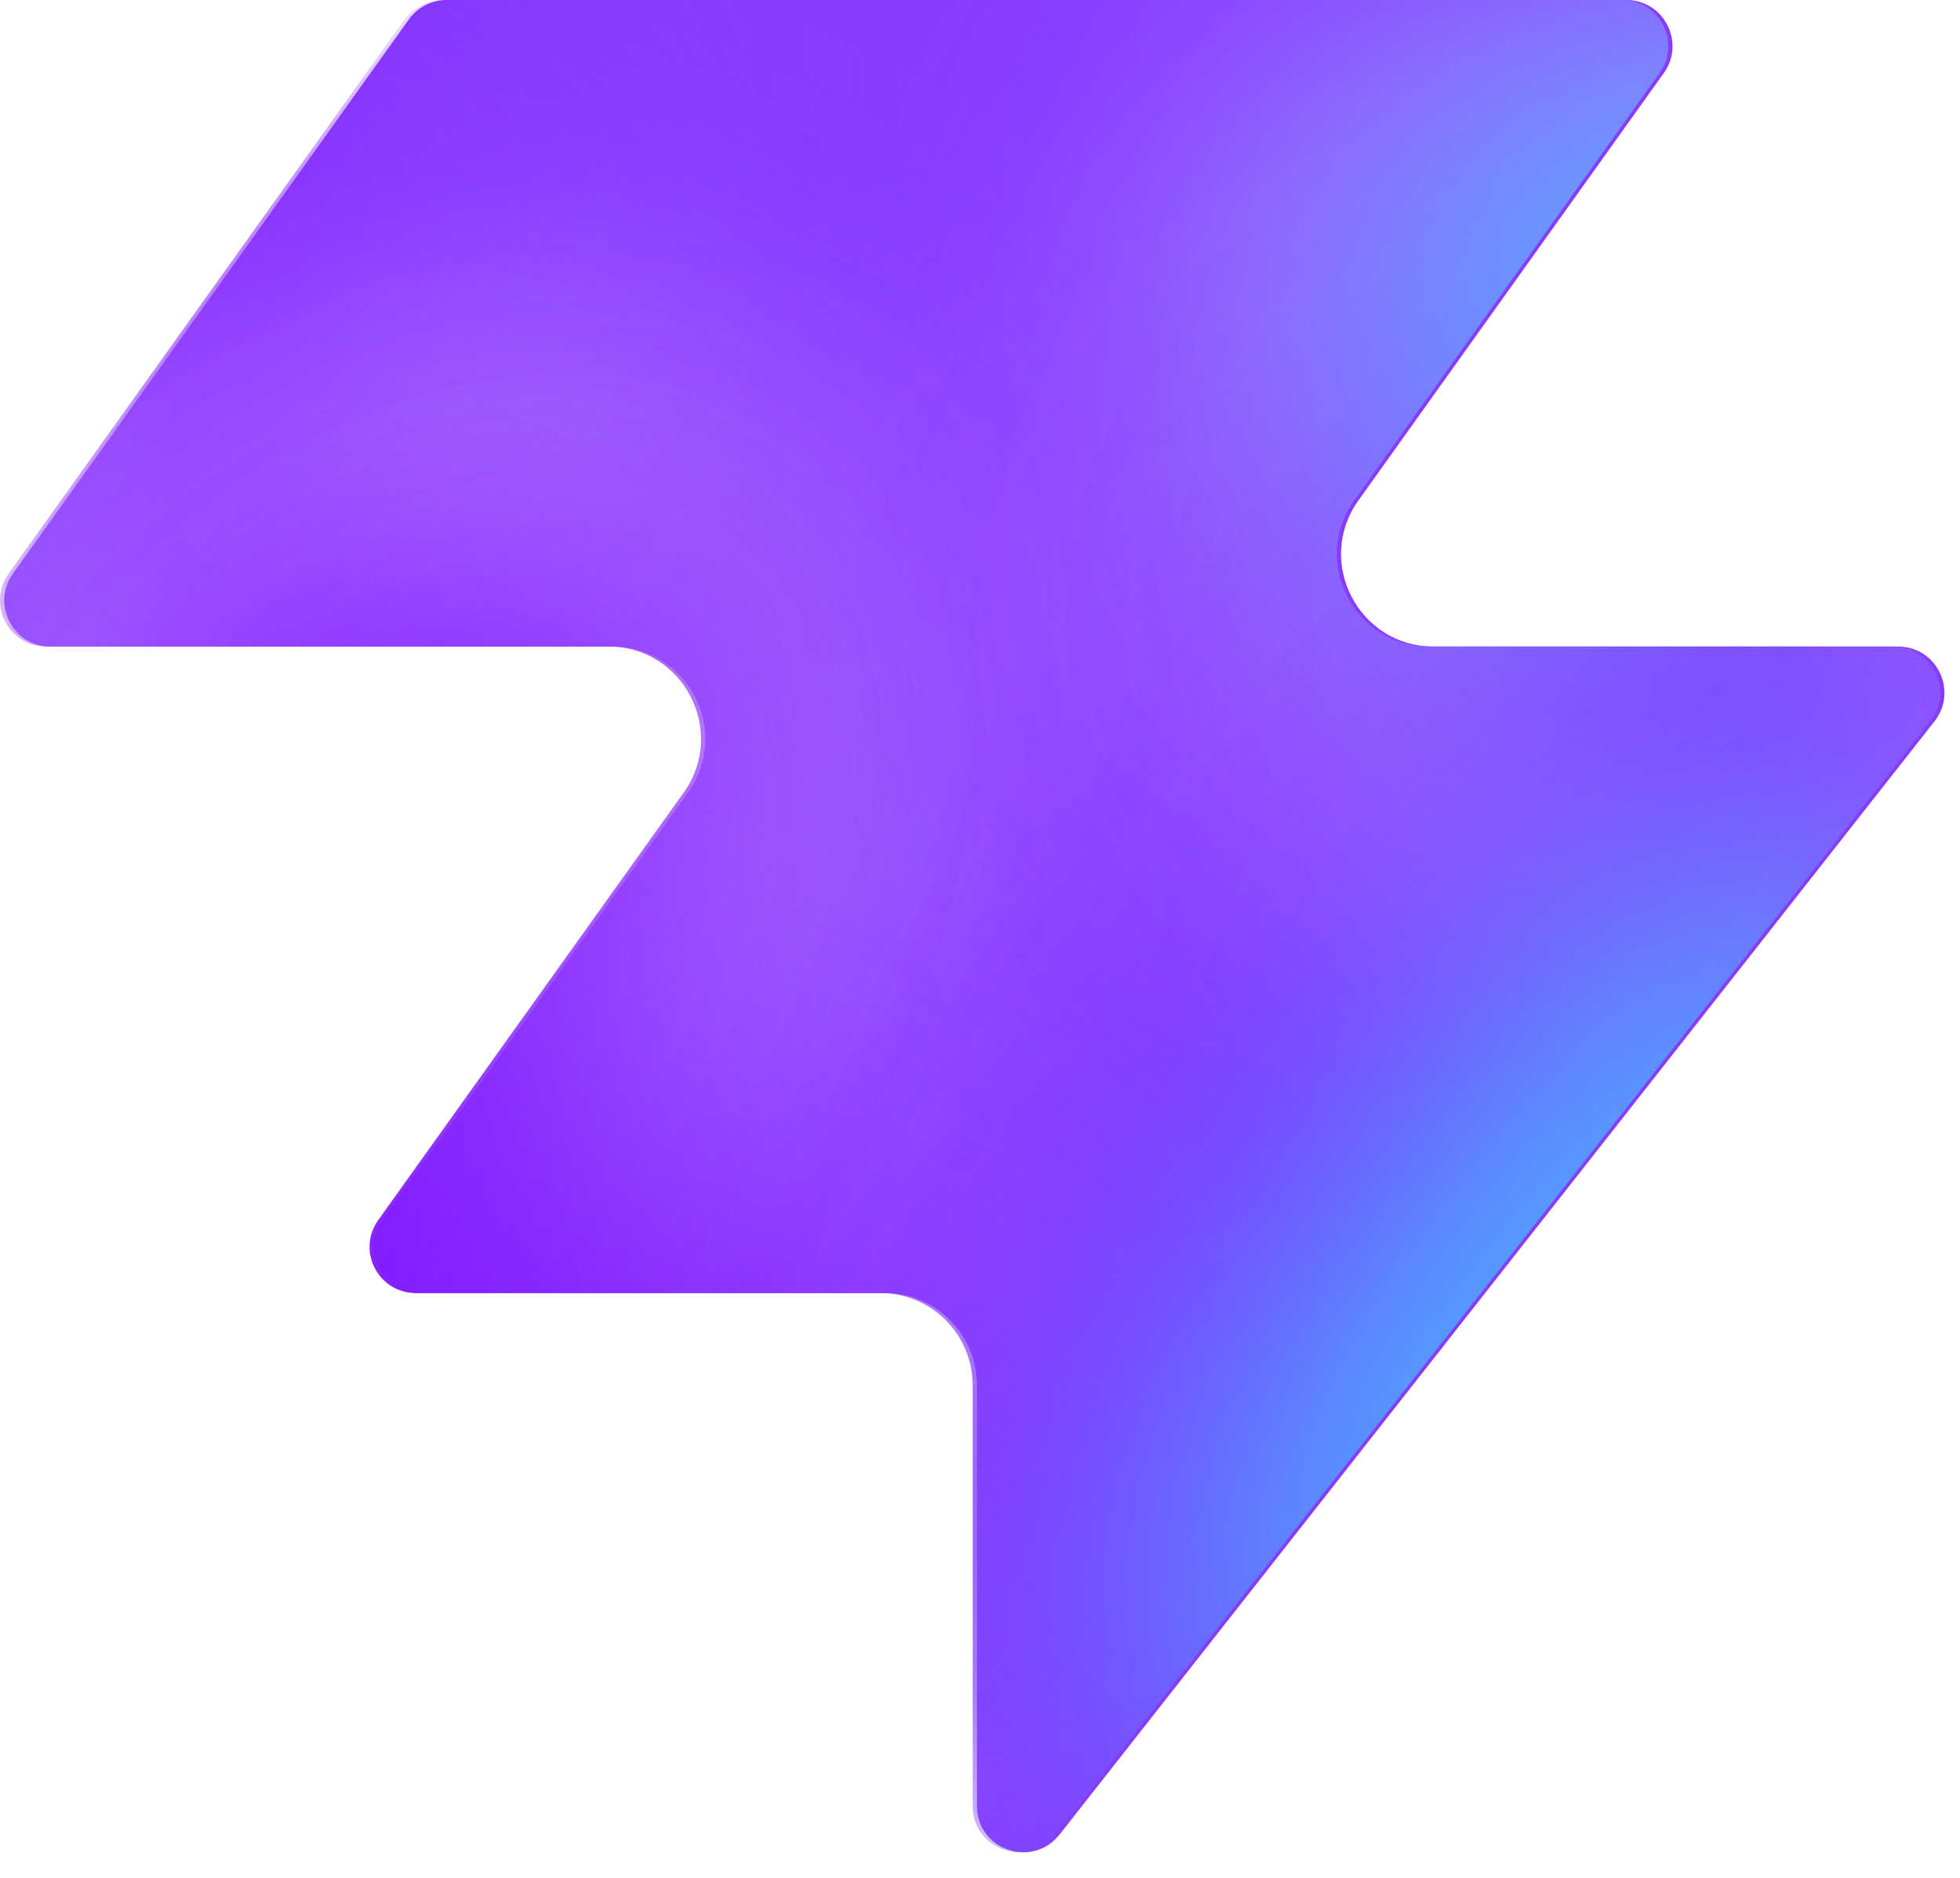
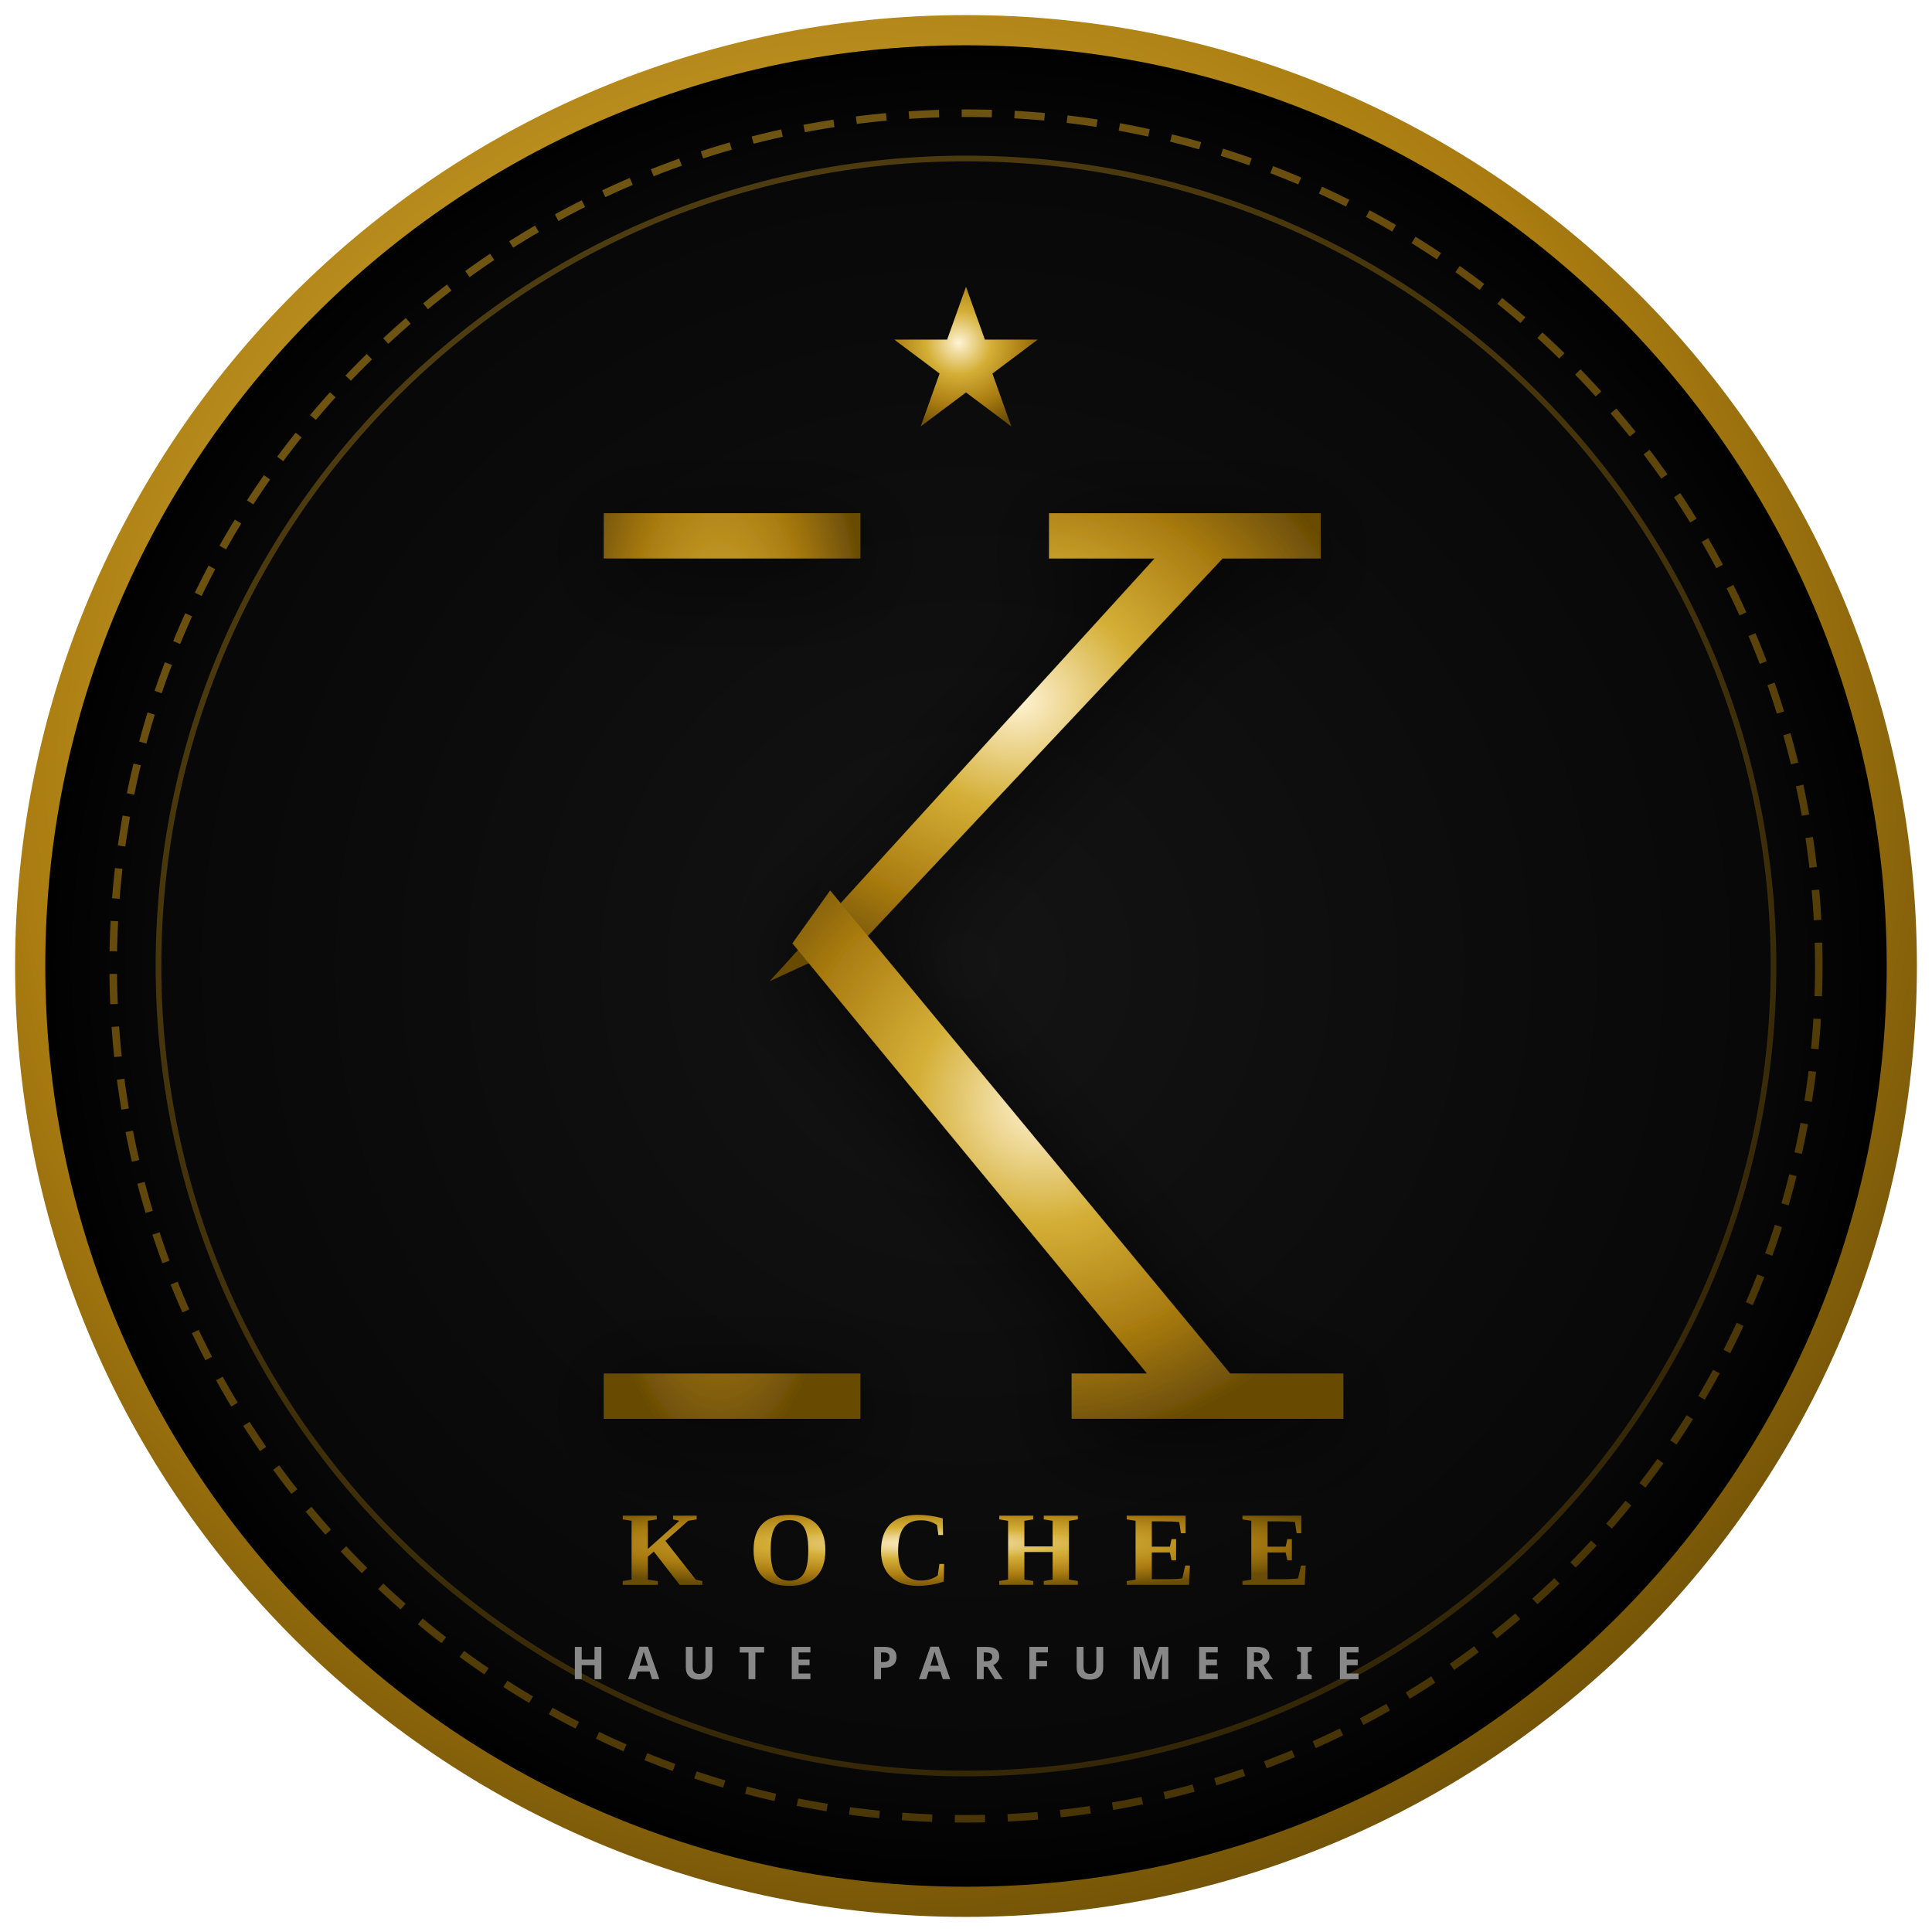
- <svg xmlns="http://www.w3.org/2000/svg" width="48" height="46" fill="none" viewBox="0 0 48 46">
-   <path fill="#863bff" d="M25.946 44.938c-.664.845-2.021.375-2.021-.698V33.937a2.26 2.26 0 0 0-2.262-2.262H10.287c-.92 0-1.456-1.04-.92-1.788l7.48-10.471c1.07-1.497 0-3.578-1.842-3.578H1.237c-.92 0-1.456-1.04-.92-1.788L10.013.474c.214-.297.556-.474.92-.474h28.894c.92 0 1.456 1.04.92 1.788l-7.48 10.471c-1.07 1.498 0 3.579 1.842 3.579h11.377c.943 0 1.473 1.088.89 1.83L25.947 44.94z" style="fill:#863bff;fill:color(display-p3 .525 .23 1);fill-opacity:1" />
-   <mask id="a" width="48" height="46" x="0" y="0" maskUnits="userSpaceOnUse" style="mask-type:alpha">
-     <path fill="#000" d="M25.842 44.938c-.664.844-2.021.375-2.021-.698V33.937a2.26 2.26 0 0 0-2.262-2.262H10.183c-.92 0-1.456-1.04-.92-1.788l7.48-10.471c1.07-1.498 0-3.579-1.842-3.579H1.133c-.92 0-1.456-1.04-.92-1.787L9.91.473c.214-.297.556-.474.92-.474h28.894c.92 0 1.456 1.04.92 1.788l-7.48 10.471c-1.07 1.498 0 3.578 1.842 3.578h11.377c.943 0 1.473 1.088.89 1.832L25.843 44.94z" style="fill:#000;fill-opacity:1" />
-   </mask>
-   <g mask="url(#a)">
-     <g filter="url(#b)">
-       <ellipse cx="5.508" cy="14.704" fill="#ede6ff" rx="5.508" ry="14.704" style="fill:#ede6ff;fill:color(display-p3 .927 .903 1);fill-opacity:1" transform="matrix(.00324 1 1 -.00324 -4.47 31.516)" />
-     </g>
-     <g filter="url(#c)">
-       <ellipse cx="10.399" cy="29.851" fill="#ede6ff" rx="10.399" ry="29.851" style="fill:#ede6ff;fill:color(display-p3 .927 .903 1);fill-opacity:1" transform="matrix(.00324 1 1 -.00324 -39.328 7.883)" />
-     </g>
-     <g filter="url(#d)">
-       <ellipse cx="5.508" cy="30.487" fill="#7e14ff" rx="5.508" ry="30.487" style="fill:#7e14ff;fill:color(display-p3 .492 .077 1);fill-opacity:1" transform="rotate(89.814 -25.913 -14.639)scale(1 -1)" />
-     </g>
-     <g filter="url(#e)">
-       <ellipse cx="5.508" cy="30.599" fill="#7e14ff" rx="5.508" ry="30.599" style="fill:#7e14ff;fill:color(display-p3 .492 .077 1);fill-opacity:1" transform="rotate(89.814 -32.644 -3.334)scale(1 -1)" />
-     </g>
-     <g filter="url(#f)">
-       <ellipse cx="5.508" cy="30.599" fill="#7e14ff" rx="5.508" ry="30.599" style="fill:#7e14ff;fill:color(display-p3 .492 .077 1);fill-opacity:1" transform="matrix(.00324 1 1 -.00324 -34.34 30.47)" />
-     </g>
-     <g filter="url(#g)">
-       <ellipse cx="14.072" cy="22.078" fill="#ede6ff" rx="14.072" ry="22.078" style="fill:#ede6ff;fill:color(display-p3 .927 .903 1);fill-opacity:1" transform="rotate(93.35 24.506 48.493)scale(-1 1)" />
-     </g>
-     <g filter="url(#h)">
-       <ellipse cx="3.47" cy="21.501" fill="#7e14ff" rx="3.47" ry="21.501" style="fill:#7e14ff;fill:color(display-p3 .492 .077 1);fill-opacity:1" transform="rotate(89.009 28.708 47.59)scale(-1 1)" />
-     </g>
-     <g filter="url(#i)">
-       <ellipse cx="3.47" cy="21.501" fill="#7e14ff" rx="3.47" ry="21.501" style="fill:#7e14ff;fill:color(display-p3 .492 .077 1);fill-opacity:1" transform="rotate(89.009 28.708 47.59)scale(-1 1)" />
-     </g>
-     <g filter="url(#j)">
-       <ellipse cx=".387" cy="8.972" fill="#7e14ff" rx="4.407" ry="29.108" style="fill:#7e14ff;fill:color(display-p3 .492 .077 1);fill-opacity:1" transform="rotate(39.51 .387 8.972)" />
-     </g>
-     <g filter="url(#k)">
-       <ellipse cx="47.523" cy="-6.092" fill="#7e14ff" rx="4.407" ry="29.108" style="fill:#7e14ff;fill:color(display-p3 .492 .077 1);fill-opacity:1" transform="rotate(37.892 47.523 -6.092)" />
-     </g>
-     <g filter="url(#l)">
-       <ellipse cx="41.412" cy="6.333" fill="#47bfff" rx="5.971" ry="9.665" style="fill:#47bfff;fill:color(display-p3 .28 .748 1);fill-opacity:1" transform="rotate(37.892 41.412 6.333)" />
-     </g>
-     <g filter="url(#m)">
-       <ellipse cx="-1.879" cy="38.332" fill="#7e14ff" rx="4.407" ry="29.108" style="fill:#7e14ff;fill:color(display-p3 .492 .077 1);fill-opacity:1" transform="rotate(37.892 -1.88 38.332)" />
-     </g>
-     <g filter="url(#n)">
-       <ellipse cx="-1.879" cy="38.332" fill="#7e14ff" rx="4.407" ry="29.108" style="fill:#7e14ff;fill:color(display-p3 .492 .077 1);fill-opacity:1" transform="rotate(37.892 -1.88 38.332)" />
-     </g>
-     <g filter="url(#o)">
-       <ellipse cx="35.651" cy="29.907" fill="#7e14ff" rx="4.407" ry="29.108" style="fill:#7e14ff;fill:color(display-p3 .492 .077 1);fill-opacity:1" transform="rotate(37.892 35.651 29.907)" />
-     </g>
-     <g filter="url(#p)">
-       <ellipse cx="38.418" cy="32.4" fill="#47bfff" rx="5.971" ry="15.297" style="fill:#47bfff;fill:color(display-p3 .28 .748 1);fill-opacity:1" transform="rotate(37.892 38.418 32.4)" />
-     </g>
+ <svg xmlns="http://www.w3.org/2000/svg" viewBox="0 0 512 512" width="100%" height="100%">
+   <defs>
+     <radialGradient id="goldSheen" cx="45%" cy="40%" r="65%">
+       <stop offset="0%" stop-color="#FFF3D4" />
+       <stop offset="35%" stop-color="#D4AF37" />
+       <stop offset="70%" stop-color="#AA7C11" />
+       <stop offset="100%" stop-color="#694C05" />
+     </radialGradient>
+     <radialGradient id="obsidianBg" cx="50%" cy="50%" r="50%">
+       <stop offset="0%" stop-color="#141414" />
+       <stop offset="85%" stop-color="#080808" />
+       <stop offset="100%" stop-color="#000000" />
+     </radialGradient>
+   </defs>
+   <circle cx="256" cy="256" r="248" fill="url(#obsidianBg)" stroke="url(#goldSheen)" stroke-width="8" />
+   <circle cx="256" cy="256" r="226" fill="none" stroke="url(#goldSheen)" stroke-width="2" stroke-opacity="0.6" stroke-dasharray="8 6" />
+   <circle cx="256" cy="256" r="214" fill="none" stroke="url(#goldSheen)" stroke-width="1.5" stroke-opacity="0.4" />
+   <polygon points="256,76 261,90 275,90 263,99 268,113 256,104 244,113 249,99 237,90 251,90" fill="url(#goldSheen)" />
+   <g fill="url(#goldSheen)" filter="drop-shadow(0 4px 12px rgba(0,0,0,0.8))">
+     <path d="M 160 148 L 204 148 L 204 364 L 160 364 L 160 376 L 228 376 L 228 364 L 204 364 L 204 148 L 228 148 L 228 136 L 160 136 Z" />
+     <path d="M 204 260 L 306 148 L 278 148 L 278 136 L 350 136 L 350 148 L 324 148 L 230 248 Z" />
+     <path d="M 220 236 L 326 364 L 356 364 L 356 376 L 284 376 L 284 364 L 304 364 L 210 250 Z" />
  </g>
-   <defs>
-     <filter id="b" width="60.045" height="41.654" x="-19.77" y="16.149" color-interpolation-filters="sRGB" filterUnits="userSpaceOnUse">
-       <feFlood flood-opacity="0" result="BackgroundImageFix" />
-       <feBlend in="SourceGraphic" in2="BackgroundImageFix" result="shape" />
-       <feGaussianBlur result="effect1_foregroundBlur_2002_17158" stdDeviation="7.659" />
-     </filter>
-     <filter id="c" width="90.34" height="51.437" x="-54.613" y="-7.533" color-interpolation-filters="sRGB" filterUnits="userSpaceOnUse">
-       <feFlood flood-opacity="0" result="BackgroundImageFix" />
-       <feBlend in="SourceGraphic" in2="BackgroundImageFix" result="shape" />
-       <feGaussianBlur result="effect1_foregroundBlur_2002_17158" stdDeviation="7.659" />
-     </filter>
-     <filter id="d" width="79.355" height="29.4" x="-49.64" y="2.03" color-interpolation-filters="sRGB" filterUnits="userSpaceOnUse">
-       <feFlood flood-opacity="0" result="BackgroundImageFix" />
-       <feBlend in="SourceGraphic" in2="BackgroundImageFix" result="shape" />
-       <feGaussianBlur result="effect1_foregroundBlur_2002_17158" stdDeviation="4.596" />
-     </filter>
-     <filter id="e" width="79.579" height="29.4" x="-45.045" y="20.029" color-interpolation-filters="sRGB" filterUnits="userSpaceOnUse">
-       <feFlood flood-opacity="0" result="BackgroundImageFix" />
-       <feBlend in="SourceGraphic" in2="BackgroundImageFix" result="shape" />
-       <feGaussianBlur result="effect1_foregroundBlur_2002_17158" stdDeviation="4.596" />
-     </filter>
-     <filter id="f" width="79.579" height="29.4" x="-43.513" y="21.178" color-interpolation-filters="sRGB" filterUnits="userSpaceOnUse">
-       <feFlood flood-opacity="0" result="BackgroundImageFix" />
-       <feBlend in="SourceGraphic" in2="BackgroundImageFix" result="shape" />
-       <feGaussianBlur result="effect1_foregroundBlur_2002_17158" stdDeviation="4.596" />
-     </filter>
-     <filter id="g" width="74.749" height="58.852" x="15.756" y="-17.901" color-interpolation-filters="sRGB" filterUnits="userSpaceOnUse">
-       <feFlood flood-opacity="0" result="BackgroundImageFix" />
-       <feBlend in="SourceGraphic" in2="BackgroundImageFix" result="shape" />
-       <feGaussianBlur result="effect1_foregroundBlur_2002_17158" stdDeviation="7.659" />
-     </filter>
-     <filter id="h" width="61.377" height="25.362" x="23.548" y="2.284" color-interpolation-filters="sRGB" filterUnits="userSpaceOnUse">
-       <feFlood flood-opacity="0" result="BackgroundImageFix" />
-       <feBlend in="SourceGraphic" in2="BackgroundImageFix" result="shape" />
-       <feGaussianBlur result="effect1_foregroundBlur_2002_17158" stdDeviation="4.596" />
-     </filter>
-     <filter id="i" width="61.377" height="25.362" x="23.548" y="2.284" color-interpolation-filters="sRGB" filterUnits="userSpaceOnUse">
-       <feFlood flood-opacity="0" result="BackgroundImageFix" />
-       <feBlend in="SourceGraphic" in2="BackgroundImageFix" result="shape" />
-       <feGaussianBlur result="effect1_foregroundBlur_2002_17158" stdDeviation="4.596" />
-     </filter>
-     <filter id="j" width="56.045" height="63.649" x="-27.636" y="-22.853" color-interpolation-filters="sRGB" filterUnits="userSpaceOnUse">
-       <feFlood flood-opacity="0" result="BackgroundImageFix" />
-       <feBlend in="SourceGraphic" in2="BackgroundImageFix" result="shape" />
-       <feGaussianBlur result="effect1_foregroundBlur_2002_17158" stdDeviation="4.596" />
-     </filter>
-     <filter id="k" width="54.814" height="64.646" x="20.116" y="-38.415" color-interpolation-filters="sRGB" filterUnits="userSpaceOnUse">
-       <feFlood flood-opacity="0" result="BackgroundImageFix" />
-       <feBlend in="SourceGraphic" in2="BackgroundImageFix" result="shape" />
-       <feGaussianBlur result="effect1_foregroundBlur_2002_17158" stdDeviation="4.596" />
-     </filter>
-     <filter id="l" width="33.541" height="35.313" x="24.641" y="-11.323" color-interpolation-filters="sRGB" filterUnits="userSpaceOnUse">
-       <feFlood flood-opacity="0" result="BackgroundImageFix" />
-       <feBlend in="SourceGraphic" in2="BackgroundImageFix" result="shape" />
-       <feGaussianBlur result="effect1_foregroundBlur_2002_17158" stdDeviation="4.596" />
-     </filter>
-     <filter id="m" width="54.814" height="64.646" x="-29.286" y="6.009" color-interpolation-filters="sRGB" filterUnits="userSpaceOnUse">
-       <feFlood flood-opacity="0" result="BackgroundImageFix" />
-       <feBlend in="SourceGraphic" in2="BackgroundImageFix" result="shape" />
-       <feGaussianBlur result="effect1_foregroundBlur_2002_17158" stdDeviation="4.596" />
-     </filter>
-     <filter id="n" width="54.814" height="64.646" x="-29.286" y="6.009" color-interpolation-filters="sRGB" filterUnits="userSpaceOnUse">
-       <feFlood flood-opacity="0" result="BackgroundImageFix" />
-       <feBlend in="SourceGraphic" in2="BackgroundImageFix" result="shape" />
-       <feGaussianBlur result="effect1_foregroundBlur_2002_17158" stdDeviation="4.596" />
-     </filter>
-     <filter id="o" width="54.814" height="64.646" x="8.244" y="-2.416" color-interpolation-filters="sRGB" filterUnits="userSpaceOnUse">
-       <feFlood flood-opacity="0" result="BackgroundImageFix" />
-       <feBlend in="SourceGraphic" in2="BackgroundImageFix" result="shape" />
-       <feGaussianBlur result="effect1_foregroundBlur_2002_17158" stdDeviation="4.596" />
-     </filter>
-     <filter id="p" width="39.409" height="43.623" x="18.713" y="10.588" color-interpolation-filters="sRGB" filterUnits="userSpaceOnUse">
-       <feFlood flood-opacity="0" result="BackgroundImageFix" />
-       <feBlend in="SourceGraphic" in2="BackgroundImageFix" result="shape" />
-       <feGaussianBlur result="effect1_foregroundBlur_2002_17158" stdDeviation="4.596" />
-     </filter>
-   </defs>
+   <text x="256" y="420" font-family="'Cinzel', 'Times New Roman', serif" font-size="28" font-weight="700" letter-spacing="12" fill="url(#goldSheen)" text-anchor="middle">
+     KOCHEE
+   </text>
+   <text x="256" y="445" font-family="'Plus Jakarta Sans', sans-serif" font-size="12" font-weight="600" letter-spacing="6" fill="#888888" text-anchor="middle">
+     HAUTE PARFUMERIE
+   </text>
</svg>
